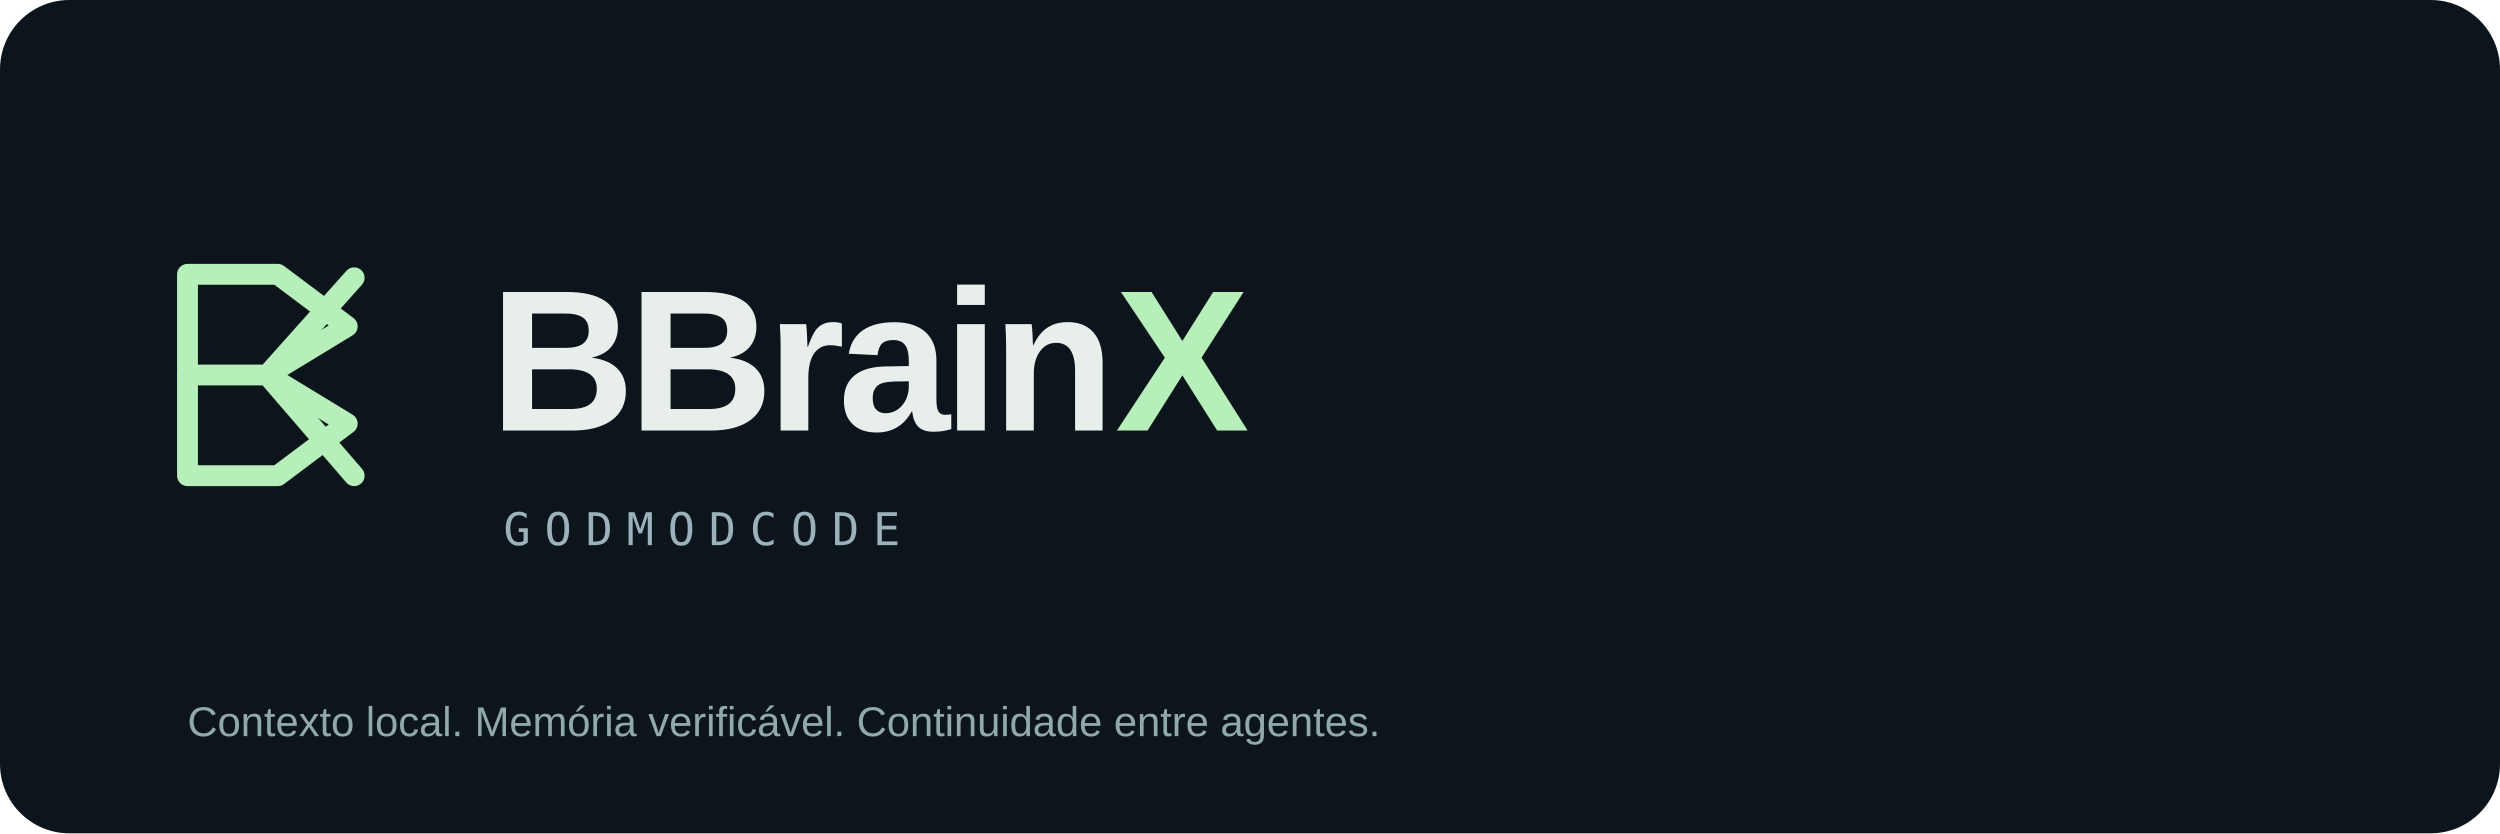
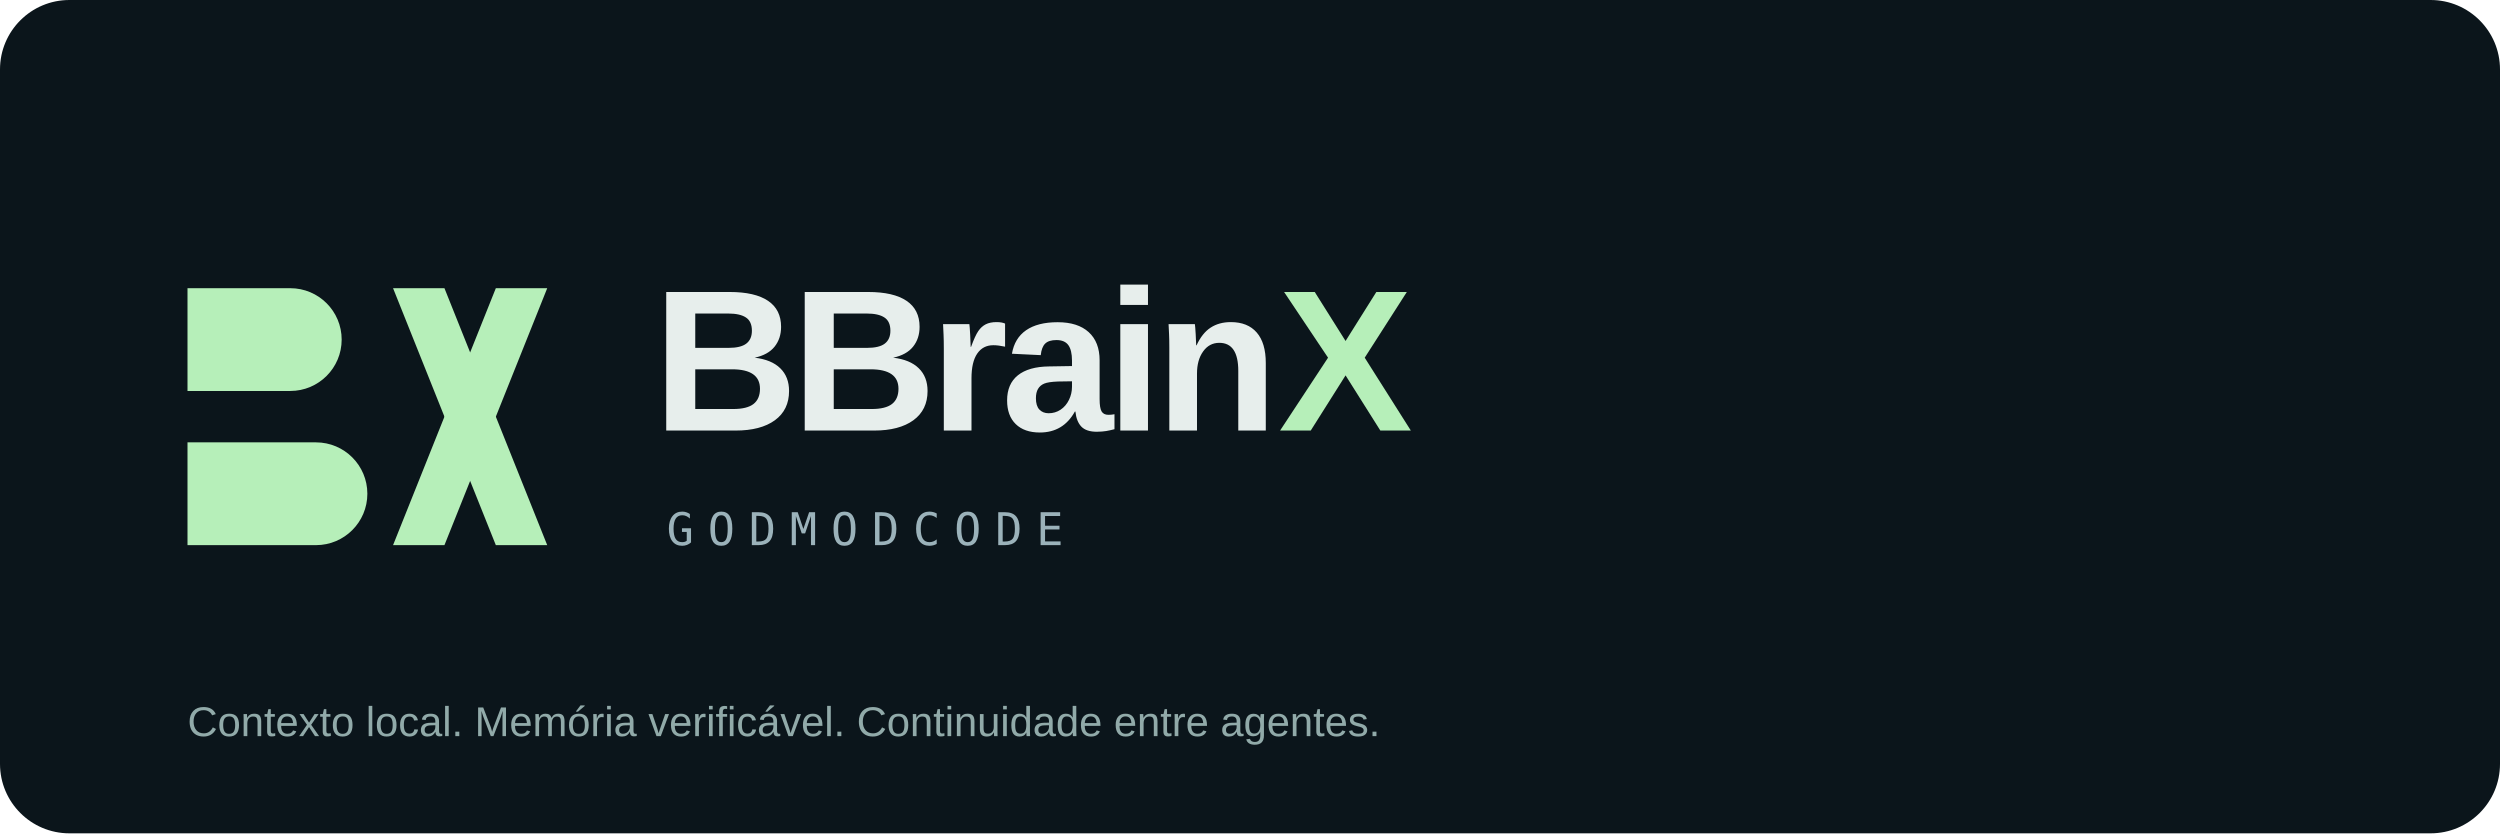
<svg xmlns="http://www.w3.org/2000/svg" viewBox="0 0 720 240">
  <rect width="720" height="240" rx="20" fill="#0b151b" />
-   <g transform="translate(54 79)" fill="none" stroke="#b6efb9" stroke-width="6" stroke-linecap="round" stroke-linejoin="round">
-     <path d="M0 0h26l20 15-23 14 23 14-20 15H0V0Z" />
-     <path d="M0 29h23M23 29L48 1M23 29l25 29" />
+   <g transform="translate(46.6 60.8) scale(1.85)" fill="#b6efb9">
+     <path d="M4 12H20A8 8 0 0 1 20 28H4Z" />
+     <path d="M4 36H24A8 8 0 0 1 24 52H4Z" />
+     <path d="M36 12H44L60 52H52Z" />
+     <path d="M52 12H60L44 52H36Z" />
  </g>
-   <text x="141" y="124" fill="#e7eeec" font-family="Arial,Helvetica,sans-serif" font-size="58" font-weight="600" letter-spacing="-2">BBrain<tspan fill="#b6efb9">X</tspan>
+   <text x="188" y="124" fill="#e7eeec" font-family="Arial,Helvetica,sans-serif" font-size="58" font-weight="600" letter-spacing="-2">BBrain<tspan fill="#b6efb9">X</tspan>
  </text>
-   <text x="145" y="157" fill="#9bb2ba" font-family="monospace" font-size="13" letter-spacing="4">GODMODCODE</text>
+   <text x="192" y="157" fill="#9bb2ba" font-family="monospace" font-size="13" letter-spacing="4">GODMODCODE</text>
  <text x="54" y="212" fill="#91aaa9" font-family="Arial,Helvetica,sans-serif" font-size="12">Contexto local. Memória verificável. Continuidade entre agentes.</text>
</svg>
